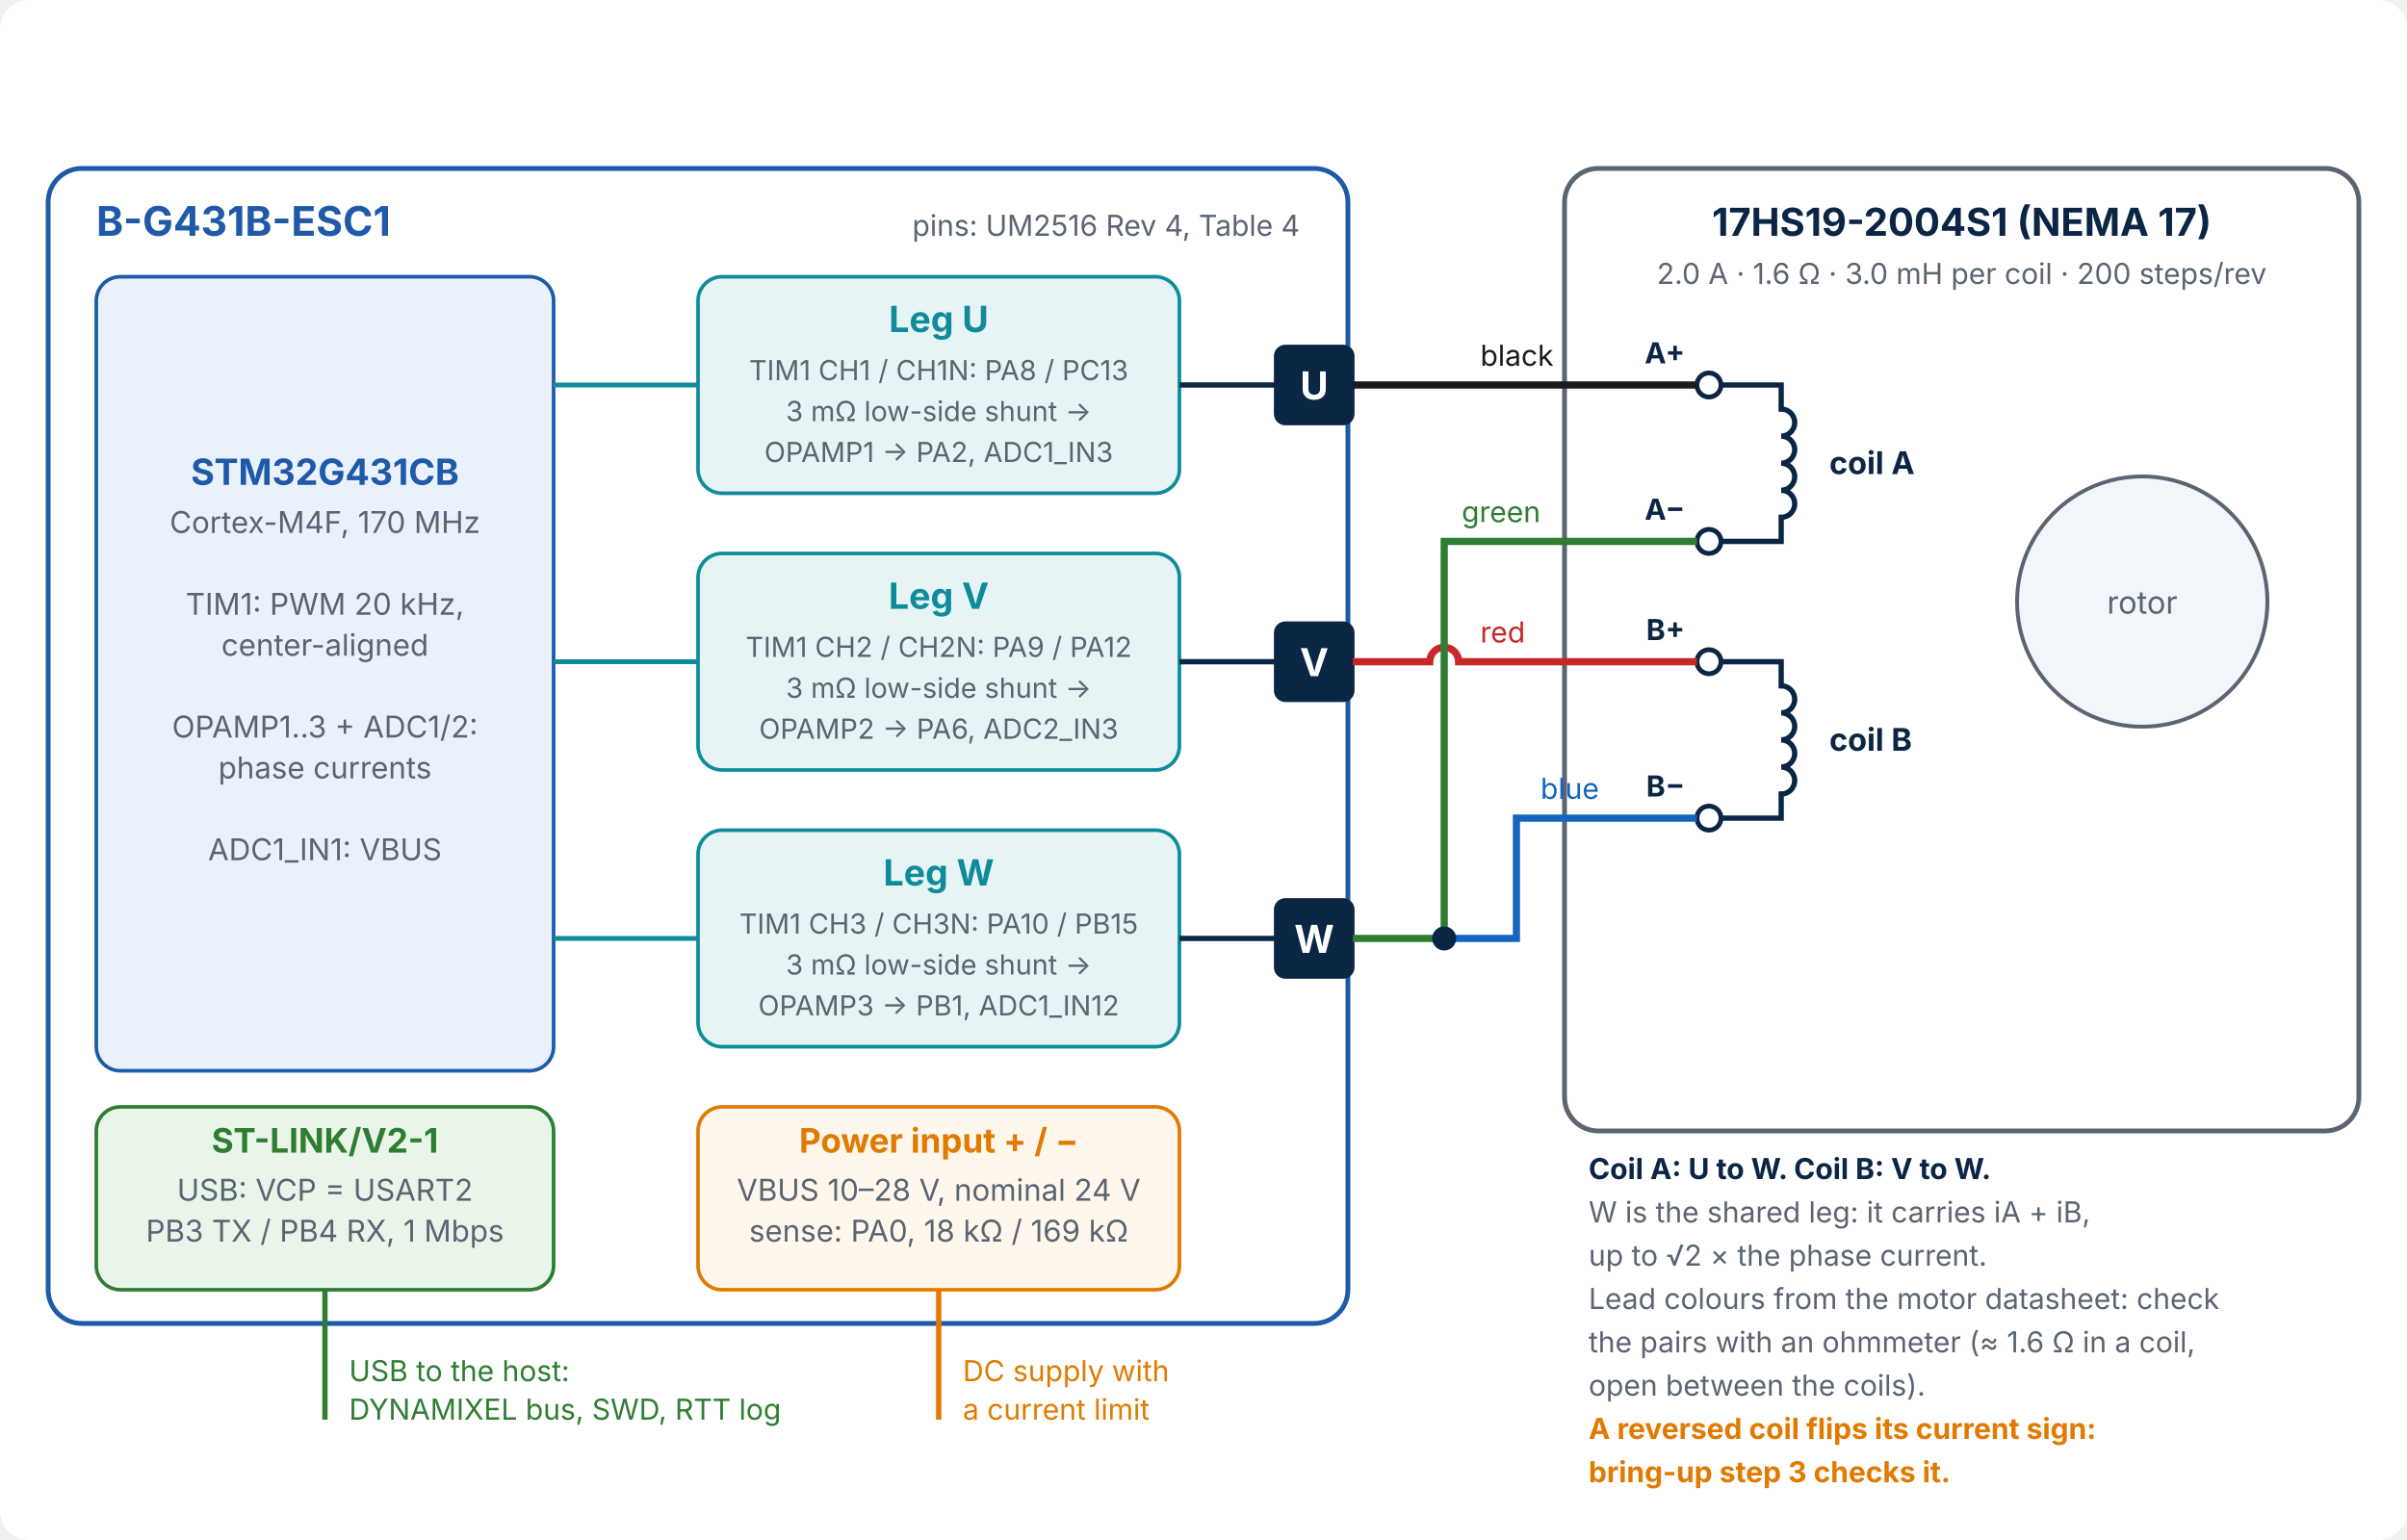
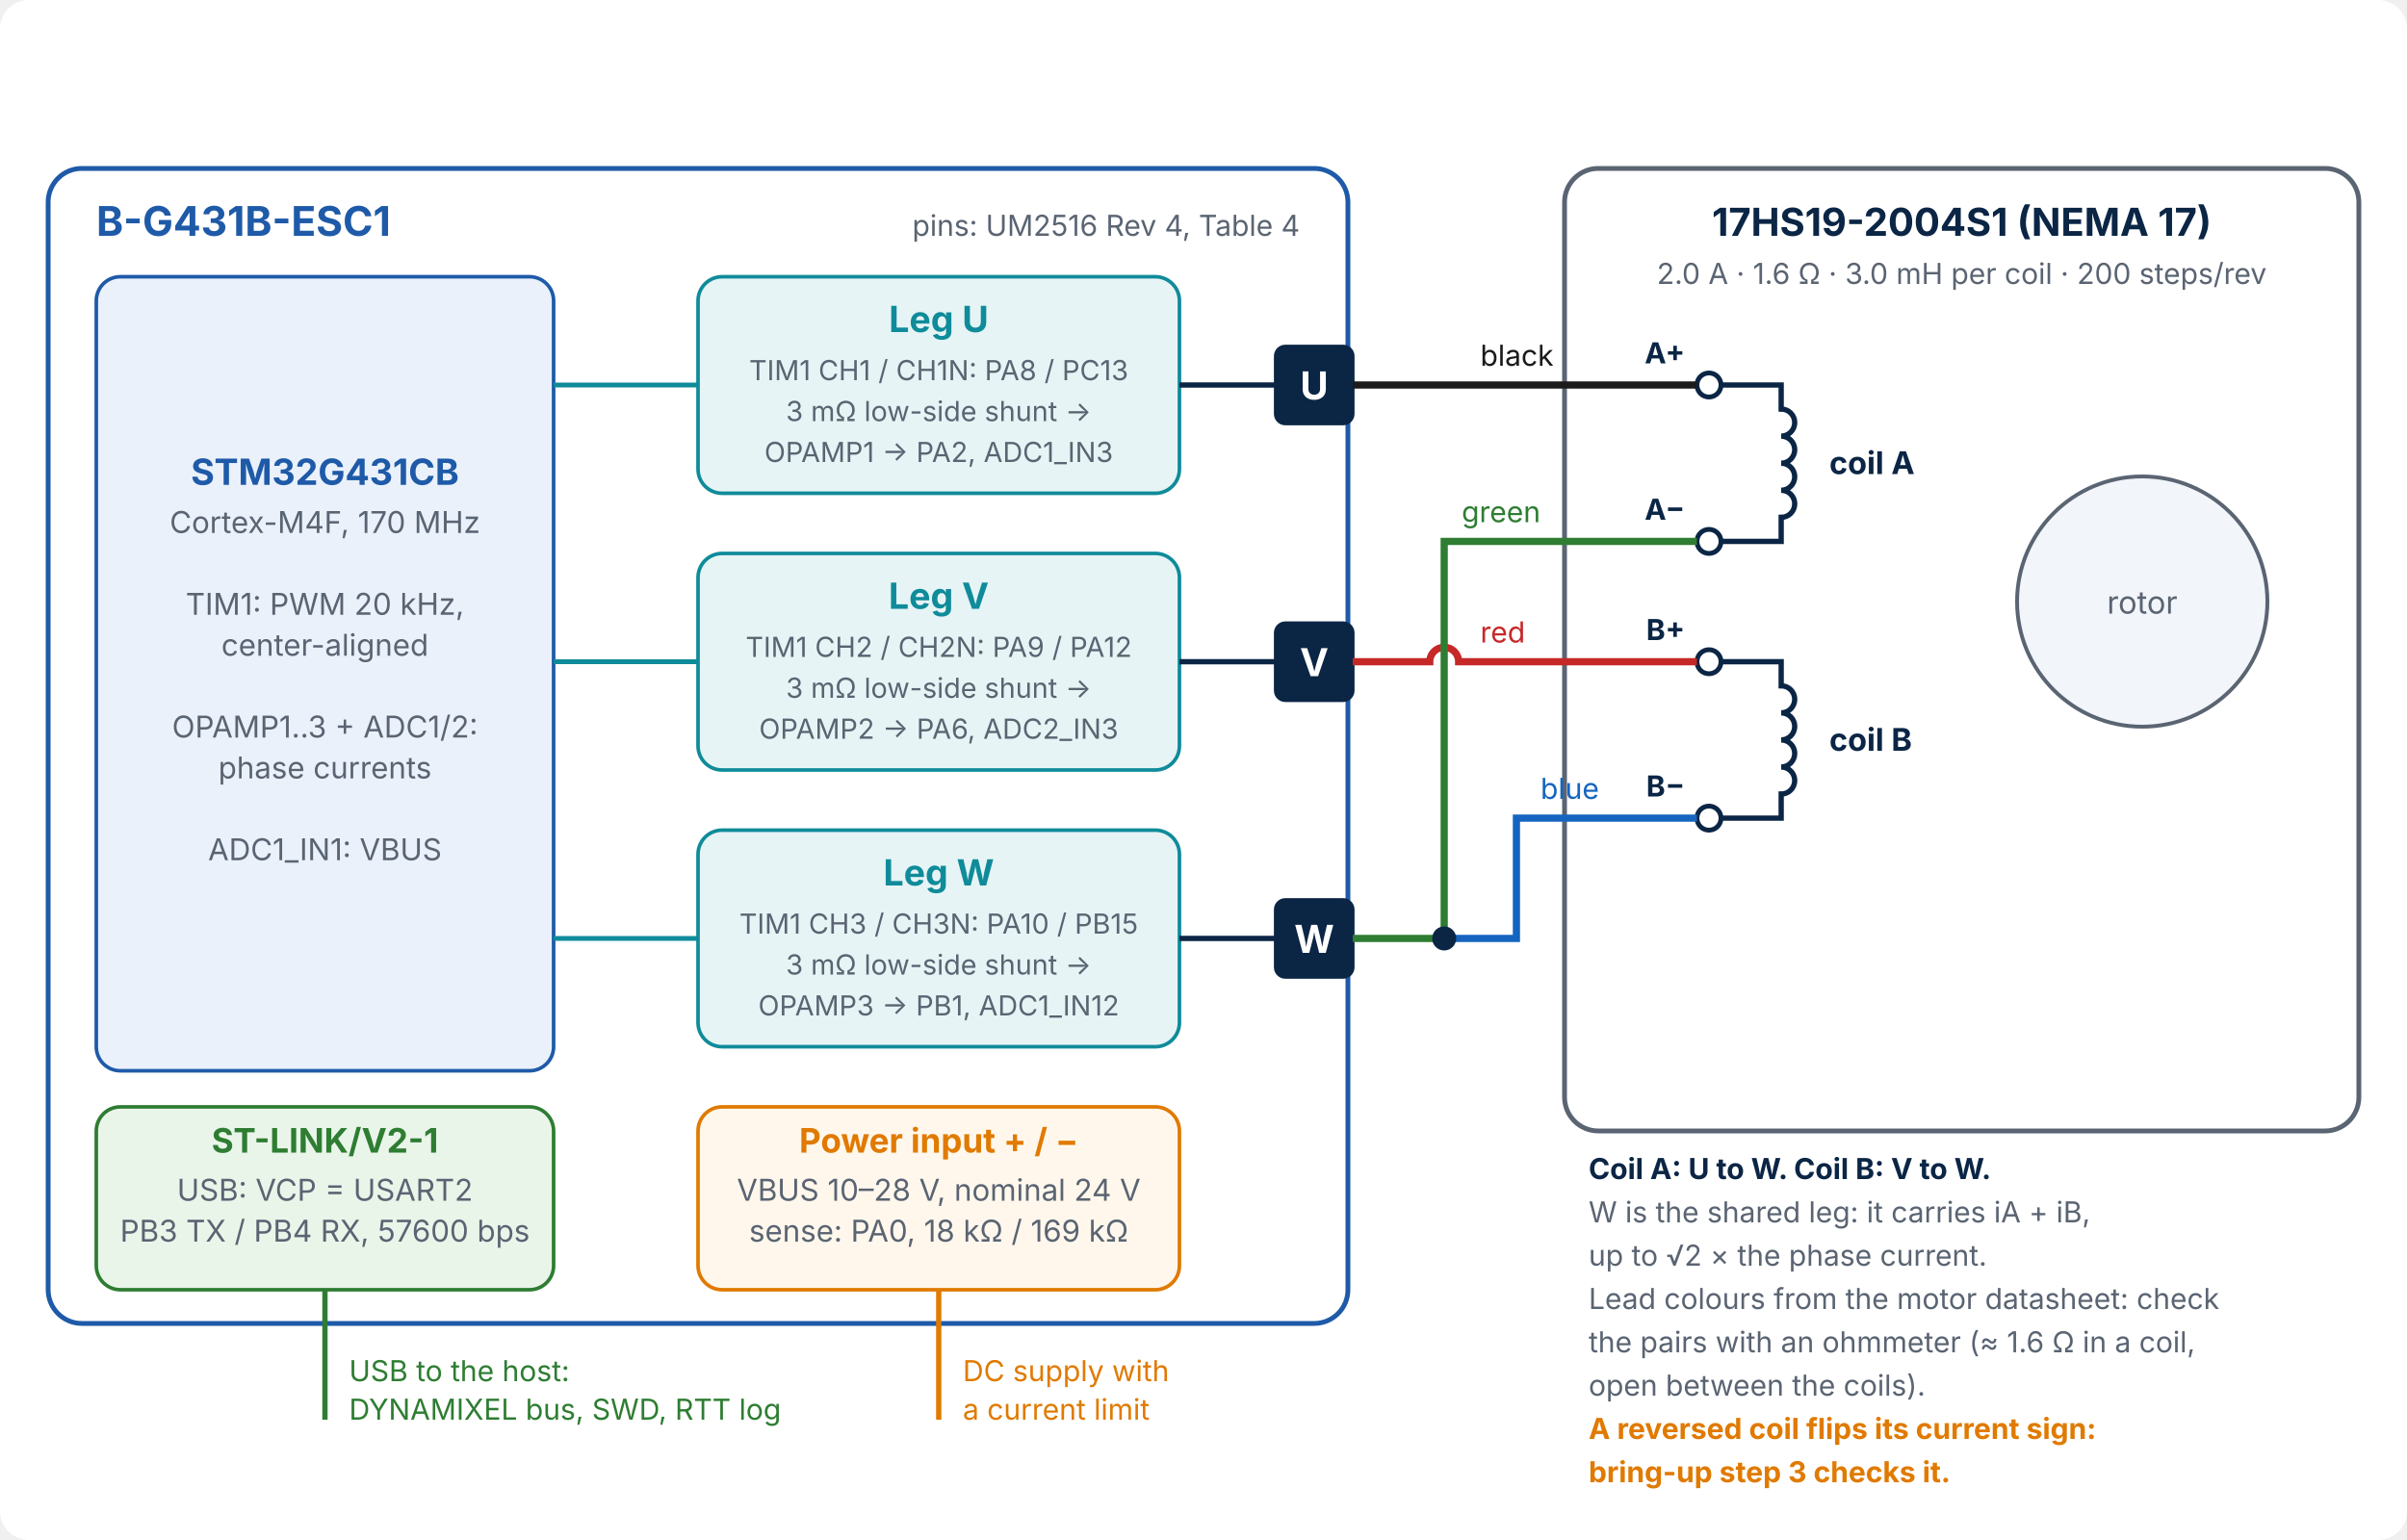
<svg xmlns="http://www.w3.org/2000/svg" viewBox="0 0 1000 640" width="1000" height="640" role="img" aria-label="Wiring of the 17HS19-2004S1 stepper motor to the B-G431B-ESC1">
  <defs>
    <marker id="arrow" viewBox="0 0 10 10" refX="9" refY="5" markerWidth="7" markerHeight="7" orient="auto-start-reverse">
      <path d="M0,0 L10,5 L0,10 z" fill="#5A6472" />
    </marker>
    <marker id="arrow-teal" viewBox="0 0 10 10" refX="9" refY="5" markerWidth="7" markerHeight="7" orient="auto-start-reverse">
      <path d="M0,0 L10,5 L0,10 z" fill="#0F8B9A" />
    </marker>
    <marker id="arrow-orange" viewBox="0 0 10 10" refX="9" refY="5" markerWidth="7" markerHeight="7" orient="auto-start-reverse">
      <path d="M0,0 L10,5 L0,10 z" fill="#E07A00" />
    </marker>
    <marker id="arrow-green" viewBox="0 0 10 10" refX="9" refY="5" markerWidth="7" markerHeight="7" orient="auto-start-reverse">
      <path d="M0,0 L10,5 L0,10 z" fill="#2E7D32" />
    </marker>
  </defs>
  <rect x="0" y="0" width="1000" height="640" rx="12" fill="#FFFFFF" />
  <rect x="20" y="70" width="540" height="480" rx="14" fill="#FFFFFF" stroke="#1E5AA8" stroke-width="2" />
  <text x="40" y="98" font-family="Inter, 'Segoe UI', 'DejaVu Sans', Arial, sans-serif" font-size="17" font-weight="bold" fill="#1E5AA8" text-anchor="start">B-G431B-ESC1</text>
  <text x="540" y="98" font-family="Inter, 'Segoe UI', 'DejaVu Sans', Arial, sans-serif" font-size="12" font-weight="normal" fill="#5A6472" text-anchor="end">pins: UM2516 Rev 4, Table 4</text>
  <rect x="40" y="115" width="190" height="330" rx="10" fill="#EAF1FB" stroke="#1E5AA8" stroke-width="1.5" />
  <text x="135.0" y="201.5" font-family="Inter, 'Segoe UI', 'DejaVu Sans', Arial, sans-serif" font-size="15" font-weight="bold" fill="#1E5AA8" text-anchor="middle">STM32G431CB</text>
  <text x="135.0" y="221.5" font-family="Inter, 'Segoe UI', 'DejaVu Sans', Arial, sans-serif" font-size="12.5" font-weight="normal" fill="#5A6472" text-anchor="middle">Cortex-M4F, 170 MHz</text>
  <text x="135.0" y="238.5" font-family="Inter, 'Segoe UI', 'DejaVu Sans', Arial, sans-serif" font-size="12.5" font-weight="normal" fill="#5A6472" text-anchor="middle" />
  <text x="135.0" y="255.5" font-family="Inter, 'Segoe UI', 'DejaVu Sans', Arial, sans-serif" font-size="12.5" font-weight="normal" fill="#5A6472" text-anchor="middle">TIM1: PWM 20 kHz,</text>
  <text x="135.0" y="272.5" font-family="Inter, 'Segoe UI', 'DejaVu Sans', Arial, sans-serif" font-size="12.5" font-weight="normal" fill="#5A6472" text-anchor="middle">center-aligned</text>
  <text x="135.0" y="289.5" font-family="Inter, 'Segoe UI', 'DejaVu Sans', Arial, sans-serif" font-size="12.5" font-weight="normal" fill="#5A6472" text-anchor="middle" />
  <text x="135.0" y="306.5" font-family="Inter, 'Segoe UI', 'DejaVu Sans', Arial, sans-serif" font-size="12.5" font-weight="normal" fill="#5A6472" text-anchor="middle">OPAMP1..3 + ADC1/2:</text>
  <text x="135.0" y="323.5" font-family="Inter, 'Segoe UI', 'DejaVu Sans', Arial, sans-serif" font-size="12.5" font-weight="normal" fill="#5A6472" text-anchor="middle">phase currents</text>
  <text x="135.0" y="340.5" font-family="Inter, 'Segoe UI', 'DejaVu Sans', Arial, sans-serif" font-size="12.5" font-weight="normal" fill="#5A6472" text-anchor="middle" />
  <text x="135.0" y="357.5" font-family="Inter, 'Segoe UI', 'DejaVu Sans', Arial, sans-serif" font-size="12.5" font-weight="normal" fill="#5A6472" text-anchor="middle">ADC1_IN1: VBUS</text>
  <line x1="230" y1="160" x2="290" y2="160" stroke="#0F8B9A" stroke-width="2" />
  <rect x="290" y="115" width="200" height="90" rx="10" fill="#E6F4F5" stroke="#0F8B9A" stroke-width="1.5" />
  <text x="390" y="138" font-family="Inter, 'Segoe UI', 'DejaVu Sans', Arial, sans-serif" font-size="15" font-weight="bold" fill="#0F8B9A" text-anchor="middle">Leg U</text>
  <text x="390" y="158" font-family="Inter, 'Segoe UI', 'DejaVu Sans', Arial, sans-serif" font-size="11.5" font-weight="normal" fill="#5A6472" text-anchor="middle">TIM1 CH1 / CH1N: PA8 / PC13</text>
  <text x="390" y="175" font-family="Inter, 'Segoe UI', 'DejaVu Sans', Arial, sans-serif" font-size="11.5" font-weight="normal" fill="#5A6472" text-anchor="middle">3 mΩ low-side shunt →</text>
  <text x="390" y="192" font-family="Inter, 'Segoe UI', 'DejaVu Sans', Arial, sans-serif" font-size="11.5" font-weight="normal" fill="#5A6472" text-anchor="middle">OPAMP1 → PA2, ADC1_IN3</text>
  <line x1="490" y1="160" x2="530" y2="160" stroke="#0B2545" stroke-width="2.2" />
  <rect x="530" y="144" width="32" height="32" rx="4" fill="#0B2545" stroke="#0B2545" stroke-width="1.5" />
  <text x="546" y="166" font-family="Inter, 'Segoe UI', 'DejaVu Sans', Arial, sans-serif" font-size="16" font-weight="bold" fill="#FFFFFF" text-anchor="middle">U</text>
  <line x1="230" y1="275" x2="290" y2="275" stroke="#0F8B9A" stroke-width="2" />
  <rect x="290" y="230" width="200" height="90" rx="10" fill="#E6F4F5" stroke="#0F8B9A" stroke-width="1.5" />
  <text x="390" y="253" font-family="Inter, 'Segoe UI', 'DejaVu Sans', Arial, sans-serif" font-size="15" font-weight="bold" fill="#0F8B9A" text-anchor="middle">Leg V</text>
  <text x="390" y="273" font-family="Inter, 'Segoe UI', 'DejaVu Sans', Arial, sans-serif" font-size="11.5" font-weight="normal" fill="#5A6472" text-anchor="middle">TIM1 CH2 / CH2N: PA9 / PA12</text>
  <text x="390" y="290" font-family="Inter, 'Segoe UI', 'DejaVu Sans', Arial, sans-serif" font-size="11.5" font-weight="normal" fill="#5A6472" text-anchor="middle">3 mΩ low-side shunt →</text>
  <text x="390" y="307" font-family="Inter, 'Segoe UI', 'DejaVu Sans', Arial, sans-serif" font-size="11.5" font-weight="normal" fill="#5A6472" text-anchor="middle">OPAMP2 → PA6, ADC2_IN3</text>
  <line x1="490" y1="275" x2="530" y2="275" stroke="#0B2545" stroke-width="2.2" />
  <rect x="530" y="259" width="32" height="32" rx="4" fill="#0B2545" stroke="#0B2545" stroke-width="1.5" />
  <text x="546" y="281" font-family="Inter, 'Segoe UI', 'DejaVu Sans', Arial, sans-serif" font-size="16" font-weight="bold" fill="#FFFFFF" text-anchor="middle">V</text>
  <line x1="230" y1="390" x2="290" y2="390" stroke="#0F8B9A" stroke-width="2" />
  <rect x="290" y="345" width="200" height="90" rx="10" fill="#E6F4F5" stroke="#0F8B9A" stroke-width="1.5" />
  <text x="390" y="368" font-family="Inter, 'Segoe UI', 'DejaVu Sans', Arial, sans-serif" font-size="15" font-weight="bold" fill="#0F8B9A" text-anchor="middle">Leg W</text>
  <text x="390" y="388" font-family="Inter, 'Segoe UI', 'DejaVu Sans', Arial, sans-serif" font-size="11.5" font-weight="normal" fill="#5A6472" text-anchor="middle">TIM1 CH3 / CH3N: PA10 / PB15</text>
  <text x="390" y="405" font-family="Inter, 'Segoe UI', 'DejaVu Sans', Arial, sans-serif" font-size="11.5" font-weight="normal" fill="#5A6472" text-anchor="middle">3 mΩ low-side shunt →</text>
  <text x="390" y="422" font-family="Inter, 'Segoe UI', 'DejaVu Sans', Arial, sans-serif" font-size="11.5" font-weight="normal" fill="#5A6472" text-anchor="middle">OPAMP3 → PB1, ADC1_IN12</text>
  <line x1="490" y1="390" x2="530" y2="390" stroke="#0B2545" stroke-width="2.2" />
  <rect x="530" y="374" width="32" height="32" rx="4" fill="#0B2545" stroke="#0B2545" stroke-width="1.5" />
  <text x="546" y="396" font-family="Inter, 'Segoe UI', 'DejaVu Sans', Arial, sans-serif" font-size="16" font-weight="bold" fill="#FFFFFF" text-anchor="middle">W</text>
  <rect x="290" y="460" width="200" height="76" rx="10" fill="#FFF7EC" stroke="#E07A00" stroke-width="1.5" />
  <text x="390.0" y="479.0" font-family="Inter, 'Segoe UI', 'DejaVu Sans', Arial, sans-serif" font-size="14" font-weight="bold" fill="#E07A00" text-anchor="middle">Power input + / −</text>
  <text x="390.0" y="499.0" font-family="Inter, 'Segoe UI', 'DejaVu Sans', Arial, sans-serif" font-size="12.5" font-weight="normal" fill="#5A6472" text-anchor="middle">VBUS 10–28 V, nominal 24 V</text>
  <text x="390.0" y="516.0" font-family="Inter, 'Segoe UI', 'DejaVu Sans', Arial, sans-serif" font-size="12.5" font-weight="normal" fill="#5A6472" text-anchor="middle">sense: PA0, 18 kΩ / 169 kΩ</text>
  <line x1="390" y1="536" x2="390" y2="590" stroke="#E07A00" stroke-width="2.2" />
  <text x="400" y="574" font-family="Inter, 'Segoe UI', 'DejaVu Sans', Arial, sans-serif" font-size="12" font-weight="normal" fill="#E07A00" text-anchor="start">DC supply with</text>
  <text x="400" y="590" font-family="Inter, 'Segoe UI', 'DejaVu Sans', Arial, sans-serif" font-size="12" font-weight="normal" fill="#E07A00" text-anchor="start">a current limit</text>
  <rect x="40" y="460" width="190" height="76" rx="10" fill="#EAF5EA" stroke="#2E7D32" stroke-width="1.5" />
  <text x="135.0" y="479.0" font-family="Inter, 'Segoe UI', 'DejaVu Sans', Arial, sans-serif" font-size="14" font-weight="bold" fill="#2E7D32" text-anchor="middle">ST-LINK/V2-1</text>
  <text x="135.0" y="499.0" font-family="Inter, 'Segoe UI', 'DejaVu Sans', Arial, sans-serif" font-size="12.5" font-weight="normal" fill="#5A6472" text-anchor="middle">USB: VCP = USART2</text>
-   <text x="135.0" y="516.0" font-family="Inter, 'Segoe UI', 'DejaVu Sans', Arial, sans-serif" font-size="12.5" font-weight="normal" fill="#5A6472" text-anchor="middle">PB3 TX / PB4 RX, 1 Mbps</text>
+   <text x="135.0" y="516.0" font-family="Inter, 'Segoe UI', 'DejaVu Sans', Arial, sans-serif" font-size="12.5" font-weight="normal" fill="#5A6472" text-anchor="middle">PB3 TX / PB4 RX, 57600 bps</text>
  <line x1="135" y1="536" x2="135" y2="590" stroke="#2E7D32" stroke-width="2.2" />
  <text x="145" y="574" font-family="Inter, 'Segoe UI', 'DejaVu Sans', Arial, sans-serif" font-size="12" font-weight="normal" fill="#2E7D32" text-anchor="start">USB to the host:</text>
  <text x="145" y="590" font-family="Inter, 'Segoe UI', 'DejaVu Sans', Arial, sans-serif" font-size="12" font-weight="normal" fill="#2E7D32" text-anchor="start">DYNAMIXEL bus, SWD, RTT log</text>
  <rect x="650" y="70" width="330" height="400" rx="14" fill="#FFFFFF" stroke="#5A6472" stroke-width="2" />
  <text x="815" y="98" font-family="Inter, 'Segoe UI', 'DejaVu Sans', Arial, sans-serif" font-size="16" font-weight="bold" fill="#0B2545" text-anchor="middle">17HS19-2004S1 (NEMA 17)</text>
  <text x="815" y="118" font-family="Inter, 'Segoe UI', 'DejaVu Sans', Arial, sans-serif" font-size="12" font-weight="normal" fill="#5A6472" text-anchor="middle">2.0 A · 1.6 Ω · 3.0 mH per coil · 200 steps/rev</text>
  <path d="M710,160 L740,160 L740,170 a5.625,5.625 0 0 1 0,11.25 a5.625,5.625 0 0 1 0,11.25 a5.625,5.625 0 0 1 0,11.25 a5.625,5.625 0 0 1 0,11.25 L740,225 L710,225" stroke="#0B2545" stroke-width="2.2" fill="none" />
  <path d="M710,275 L740,275 L740,285 a5.625,5.625 0 0 1 0,11.25 a5.625,5.625 0 0 1 0,11.25 a5.625,5.625 0 0 1 0,11.25 a5.625,5.625 0 0 1 0,11.25 L740,340 L710,340" stroke="#0B2545" stroke-width="2.2" fill="none" />
  <text x="760" y="197" font-family="Inter, 'Segoe UI', 'DejaVu Sans', Arial, sans-serif" font-size="13" font-weight="bold" fill="#0B2545" text-anchor="start">coil A</text>
  <text x="760" y="312" font-family="Inter, 'Segoe UI', 'DejaVu Sans', Arial, sans-serif" font-size="13" font-weight="bold" fill="#0B2545" text-anchor="start">coil B</text>
  <circle cx="890" cy="250" r="52" fill="#F2F5FA" stroke="#5A6472" stroke-width="1.6" />
  <text x="890" y="255" font-family="Inter, 'Segoe UI', 'DejaVu Sans', Arial, sans-serif" font-size="13" font-weight="normal" fill="#5A6472" text-anchor="middle">rotor</text>
  <circle cx="710" cy="160" r="5" fill="#FFFFFF" stroke="#0B2545" stroke-width="2" />
  <text x="700" y="151" font-family="Inter, 'Segoe UI', 'DejaVu Sans', Arial, sans-serif" font-size="12" font-weight="bold" fill="#0B2545" text-anchor="end">A+</text>
  <circle cx="710" cy="225" r="5" fill="#FFFFFF" stroke="#0B2545" stroke-width="2" />
  <text x="700" y="216" font-family="Inter, 'Segoe UI', 'DejaVu Sans', Arial, sans-serif" font-size="12" font-weight="bold" fill="#0B2545" text-anchor="end">A−</text>
  <circle cx="710" cy="275" r="5" fill="#FFFFFF" stroke="#0B2545" stroke-width="2" />
  <text x="700" y="266" font-family="Inter, 'Segoe UI', 'DejaVu Sans', Arial, sans-serif" font-size="12" font-weight="bold" fill="#0B2545" text-anchor="end">B+</text>
  <circle cx="710" cy="340" r="5" fill="#FFFFFF" stroke="#0B2545" stroke-width="2" />
  <text x="700" y="331" font-family="Inter, 'Segoe UI', 'DejaVu Sans', Arial, sans-serif" font-size="12" font-weight="bold" fill="#0B2545" text-anchor="end">B−</text>
  <path d="M562,160 L705,160" stroke="#1B1B1B" stroke-width="3" fill="none" />
  <path d="M562,275 L594,275 A6,6 0 0 1 606,275 L705,275" stroke="#C62828" stroke-width="3" fill="none" />
  <path d="M562,390 L600,390 L600,225 L705,225" stroke="#2E7D32" stroke-width="3" fill="none" />
  <path d="M600,390 L630,390 L630,340 L705,340" stroke="#1565C0" stroke-width="3" fill="none" />
  <circle cx="600" cy="390" r="5" fill="#0B2545" />
  <text x="615" y="152" font-family="Inter, 'Segoe UI', 'DejaVu Sans', Arial, sans-serif" font-size="12" font-weight="normal" fill="#1B1B1B" text-anchor="start">black</text>
  <text x="615" y="267" font-family="Inter, 'Segoe UI', 'DejaVu Sans', Arial, sans-serif" font-size="12" font-weight="normal" fill="#C62828" text-anchor="start">red</text>
  <text x="640" y="217" font-family="Inter, 'Segoe UI', 'DejaVu Sans', Arial, sans-serif" font-size="12" font-weight="normal" fill="#2E7D32" text-anchor="end">green</text>
  <text x="640" y="332" font-family="Inter, 'Segoe UI', 'DejaVu Sans', Arial, sans-serif" font-size="12" font-weight="normal" fill="#1565C0" text-anchor="start">blue</text>
  <text x="660" y="490" font-family="Inter, 'Segoe UI', 'DejaVu Sans', Arial, sans-serif" font-size="12" font-weight="bold" fill="#0B2545" text-anchor="start">Coil A: U to W. Coil B: V to W.</text>
  <text x="660" y="508" font-family="Inter, 'Segoe UI', 'DejaVu Sans', Arial, sans-serif" font-size="12" font-weight="normal" fill="#5A6472" text-anchor="start">W is the shared leg: it carries iA + iB,</text>
  <text x="660" y="526" font-family="Inter, 'Segoe UI', 'DejaVu Sans', Arial, sans-serif" font-size="12" font-weight="normal" fill="#5A6472" text-anchor="start">up to √2 × the phase current.</text>
  <text x="660" y="544" font-family="Inter, 'Segoe UI', 'DejaVu Sans', Arial, sans-serif" font-size="12" font-weight="normal" fill="#5A6472" text-anchor="start">Lead colours from the motor datasheet: check</text>
  <text x="660" y="562" font-family="Inter, 'Segoe UI', 'DejaVu Sans', Arial, sans-serif" font-size="12" font-weight="normal" fill="#5A6472" text-anchor="start">the pairs with an ohmmeter (≈ 1.6 Ω in a coil,</text>
  <text x="660" y="580" font-family="Inter, 'Segoe UI', 'DejaVu Sans', Arial, sans-serif" font-size="12" font-weight="normal" fill="#5A6472" text-anchor="start">open between the coils).</text>
  <text x="660" y="598" font-family="Inter, 'Segoe UI', 'DejaVu Sans', Arial, sans-serif" font-size="12" font-weight="bold" fill="#E07A00" text-anchor="start">A reversed coil flips its current sign:</text>
  <text x="660" y="616" font-family="Inter, 'Segoe UI', 'DejaVu Sans', Arial, sans-serif" font-size="12" font-weight="bold" fill="#E07A00" text-anchor="start">bring-up step 3 checks it.</text>
</svg>
